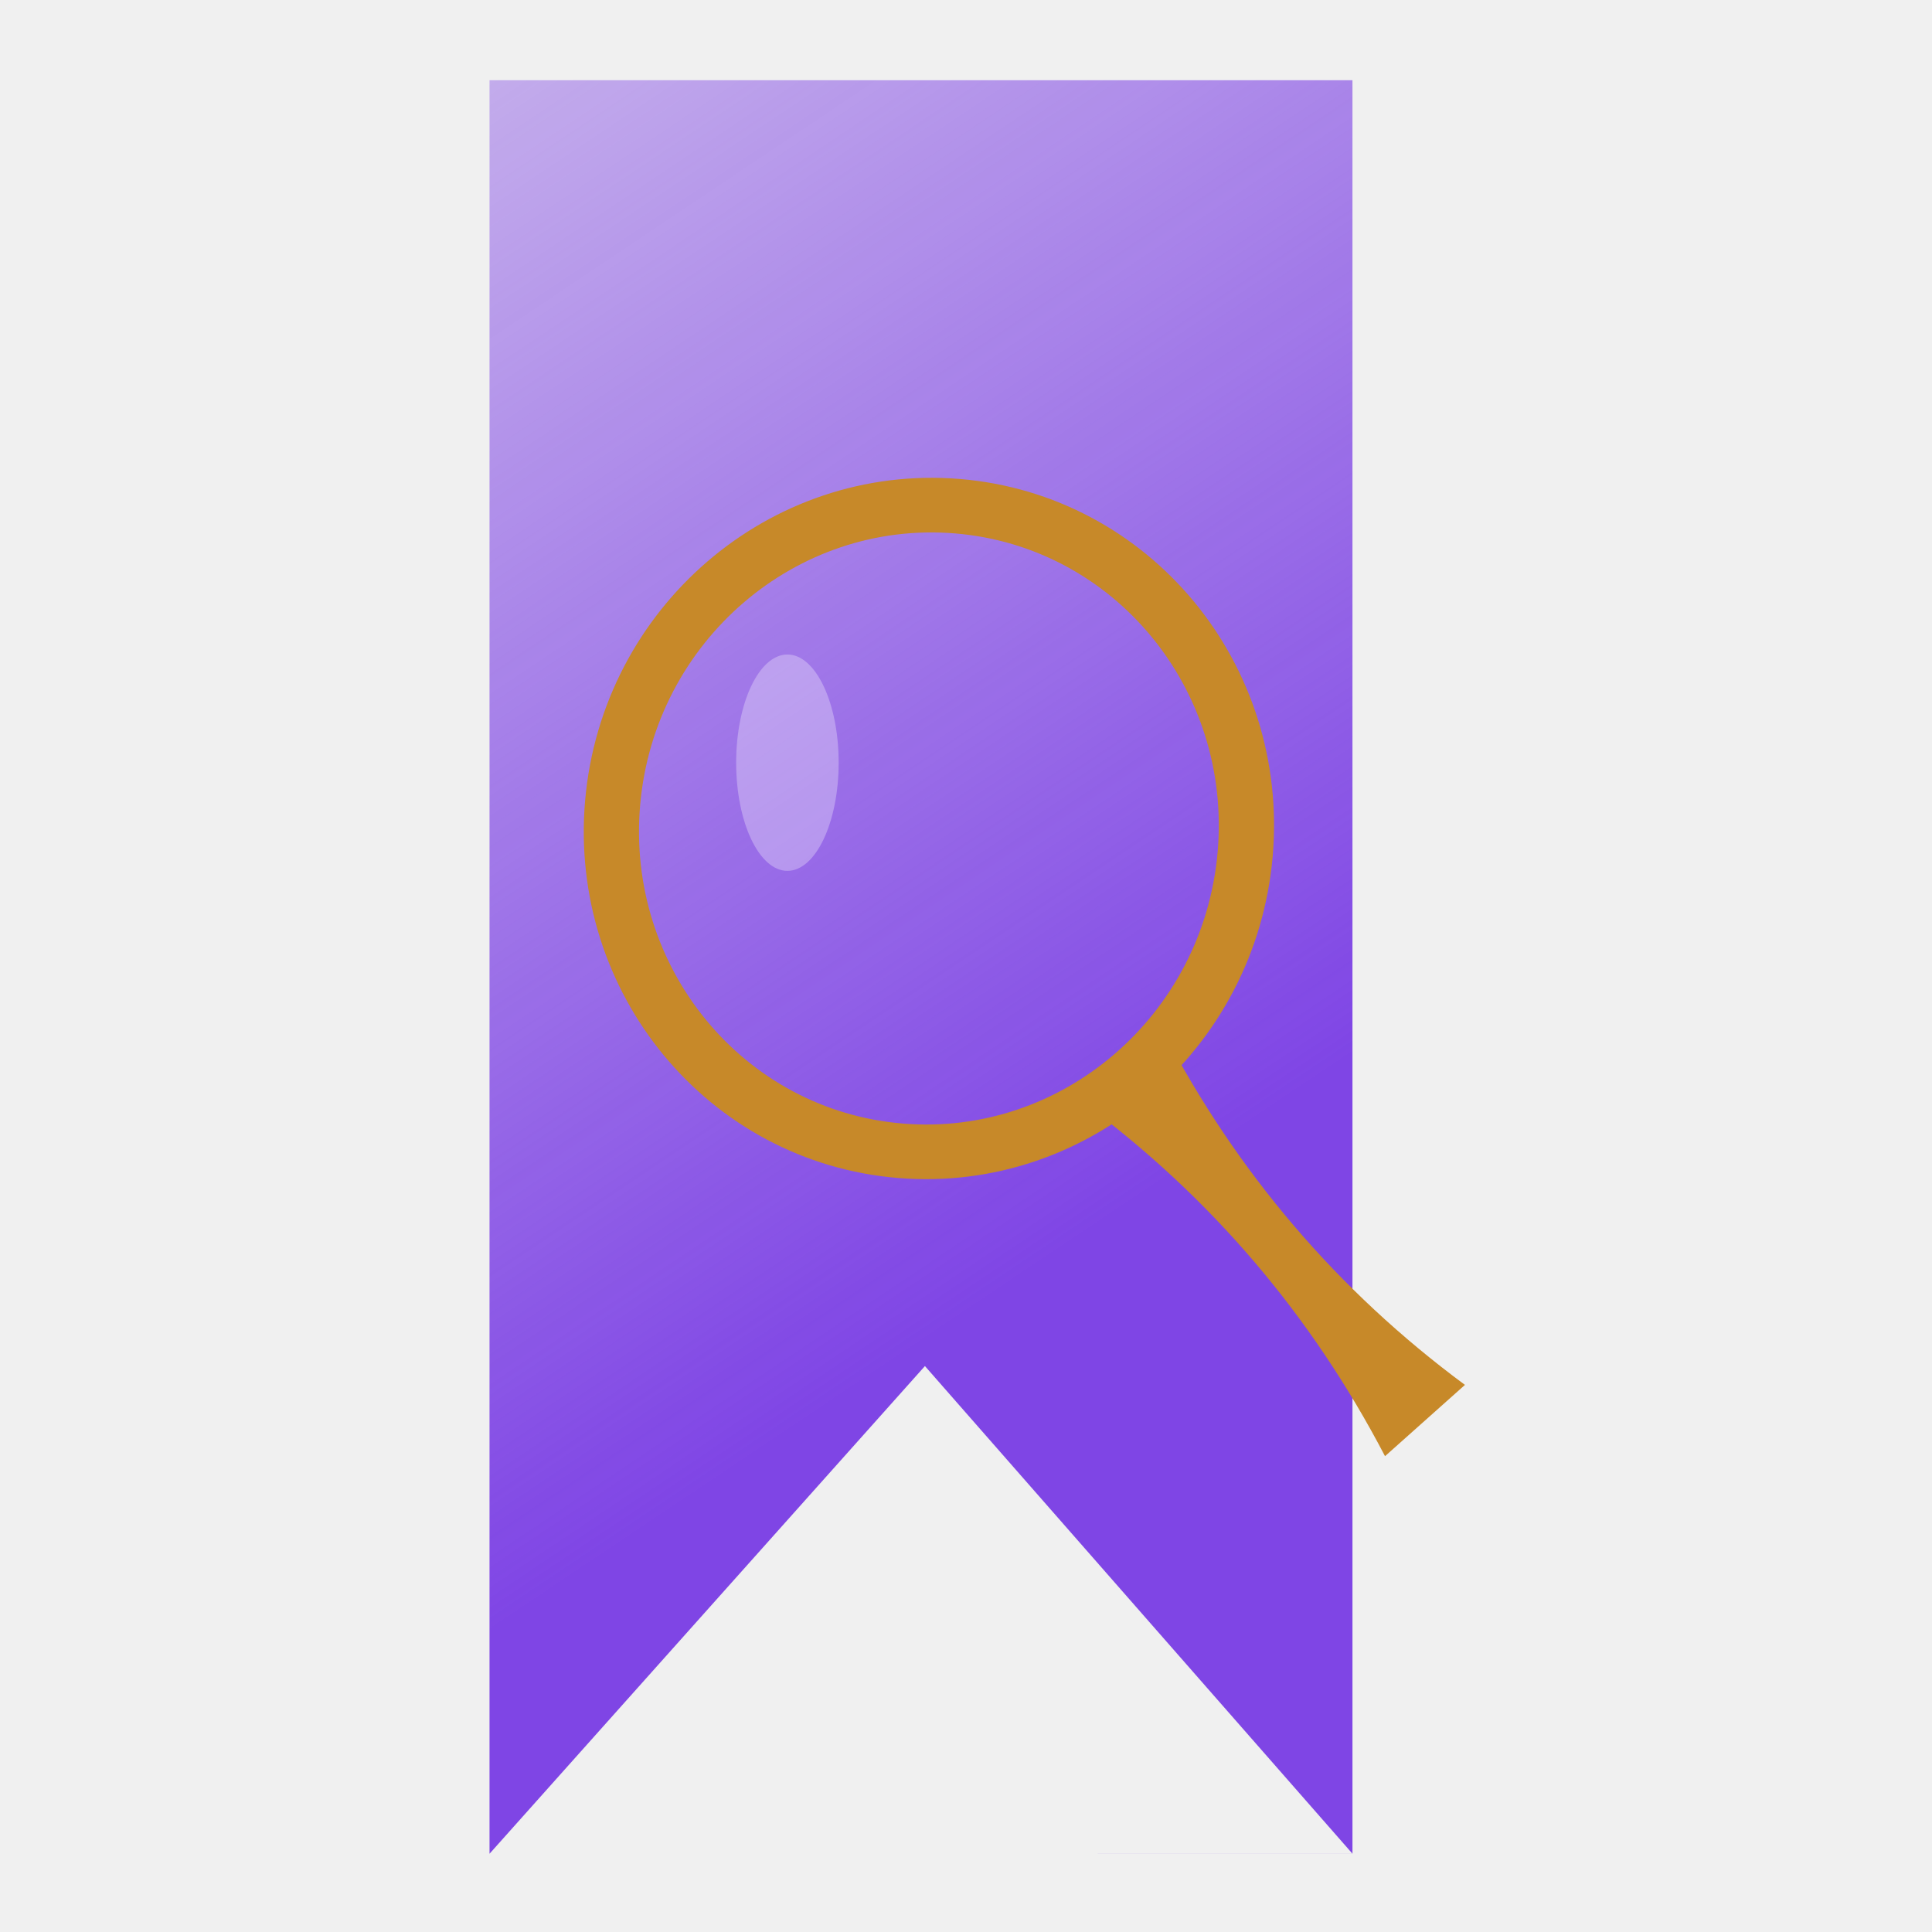
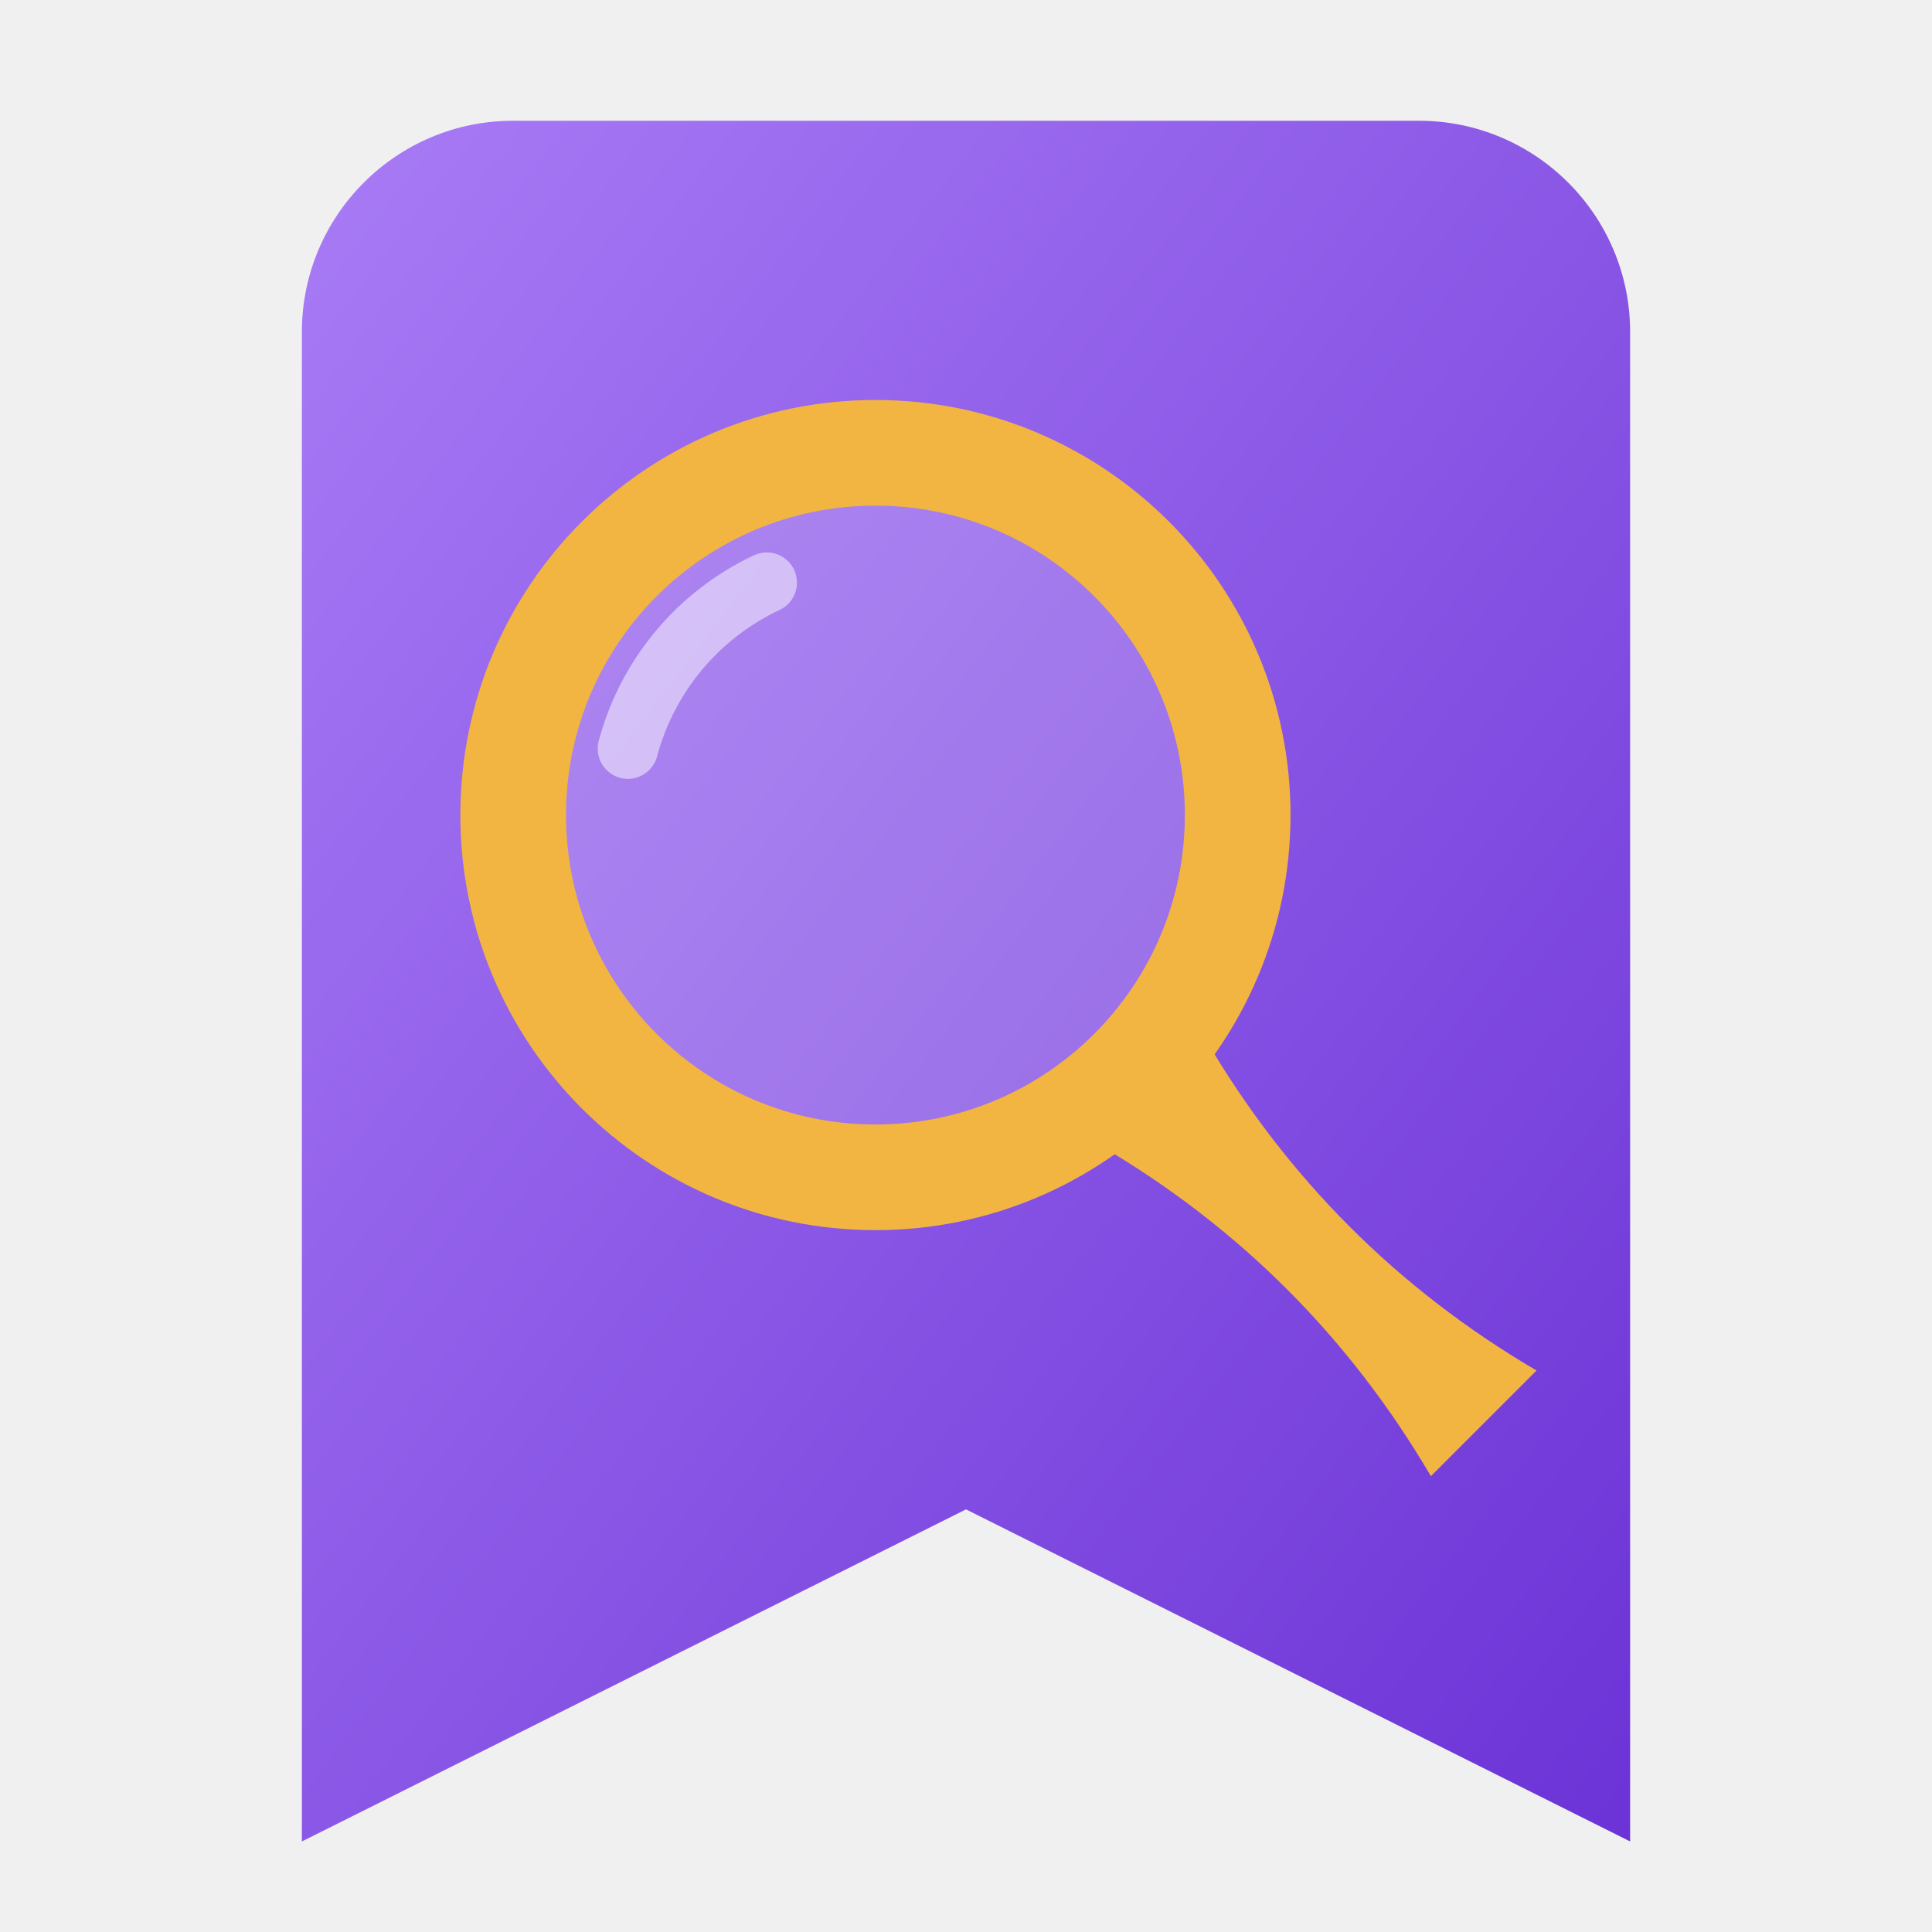
- <svg xmlns="http://www.w3.org/2000/svg" xmlns:xlink="http://www.w3.org/1999/xlink" width="128" height="128" viewBox="0 0 128 128" version="1.1" id="svg1">
-   <defs id="defs1">
-     <linearGradient id="linearGradient10">
-       <stop style="stop-color:#7f45e5;stop-opacity:0.4;" offset="0" id="stop10" />
-       <stop style="stop-color:#7f45e5;stop-opacity:1;" offset="0.844" id="stop11" />
+ <svg xmlns="http://www.w3.org/2000/svg" width="128" height="128" viewBox="0 0 128 128">
+   <defs>
+     <linearGradient id="bookmark" x1="0" y1="0" x2="1" y2="1">
+       <stop offset="0" stop-color="#a97cf6" />
+       <stop offset="1" stop-color="#6b32d6" />
    </linearGradient>
-     <linearGradient xlink:href="#linearGradient10" id="linearGradient11" x1="18.507" y1="96.997" x2="114.965" y2="239.595" gradientUnits="userSpaceOnUse" gradientTransform="translate(68.9921,38.42498)" />
  </defs>
-   <g id="layer1">
-     <g id="g54" />
-     <g id="g59" transform="matrix(0.5927149,0,0,0.5865828,-19.43,-74.12)">
-       <path id="rect1" style="fill:url(#linearGradient11);stroke:none;stroke-width:20;stroke-linecap:butt;stroke-linejoin:miter;stroke-dasharray:none;stroke-opacity:1" d="m 87.499,135.422 v 200.312 l 48.669,-55.083 47.789,55.076 V 135.422 Z m 96.458,200.306 -96.458,0.007 h 96.458 z" />
-       <path id="path53" style="fill:#c78929;fill-opacity:1;stroke-width:3.61;stroke-dasharray:none" d="m 153.851,250.882 c 3.166,-0.884 5.757,-3.838 8.935,-8.052 8.27,16 19.519,29.316 33.745,39.948 l -8.935,8.052 C 179.327,274.83 168.078,261.514 153.851,250.882 Z" />
-       <ellipse style="fill:none;fill-opacity:1;stroke:#c78929;stroke-width:6.172;stroke-linecap:butt;stroke-linejoin:miter;stroke-dasharray:none;stroke-opacity:1" id="ellipse52" cx="155.144" cy="207.903" rx="35.47" ry="36.54" transform="matrix(0.9965848,0.08257627,-0.08658863,0.9962441,0,0)" />
-       <ellipse style="opacity:0.3;fill:#ffffff;fill-opacity:1;stroke:none;stroke-width:3.602;stroke-linecap:butt;stroke-linejoin:miter;stroke-dasharray:none;stroke-opacity:1" id="path59" cx="120.797" cy="212.501" rx="5.729" ry="12.219" />
-     </g>
-   </g>
+   <path fill="url(#bookmark)" d="M20 22a14 14 0 0 1 14-14h60a14 14 0 0 1 14 14v100L64 100 20 122Z" />
+   <circle cx="58" cy="54" r="24" fill="#fff" fill-opacity="0.18" />
+   <path d="M41.6 49.6A17 17 0 0 1 50.8 38.6" fill="none" stroke="#fff" stroke-opacity="0.5" stroke-width="4" stroke-linecap="round" />
+   <path fill="#f3b541" d="M79.9 68.9C85.3 78.1 92.6 85.4 101.8 90.8L94.8 97.8C89.4 88.6 82.1 81.3 72.9 75.9Z" />
+   <circle cx="58" cy="54" r="24" fill="none" stroke="#f3b541" stroke-width="7" />
</svg>
